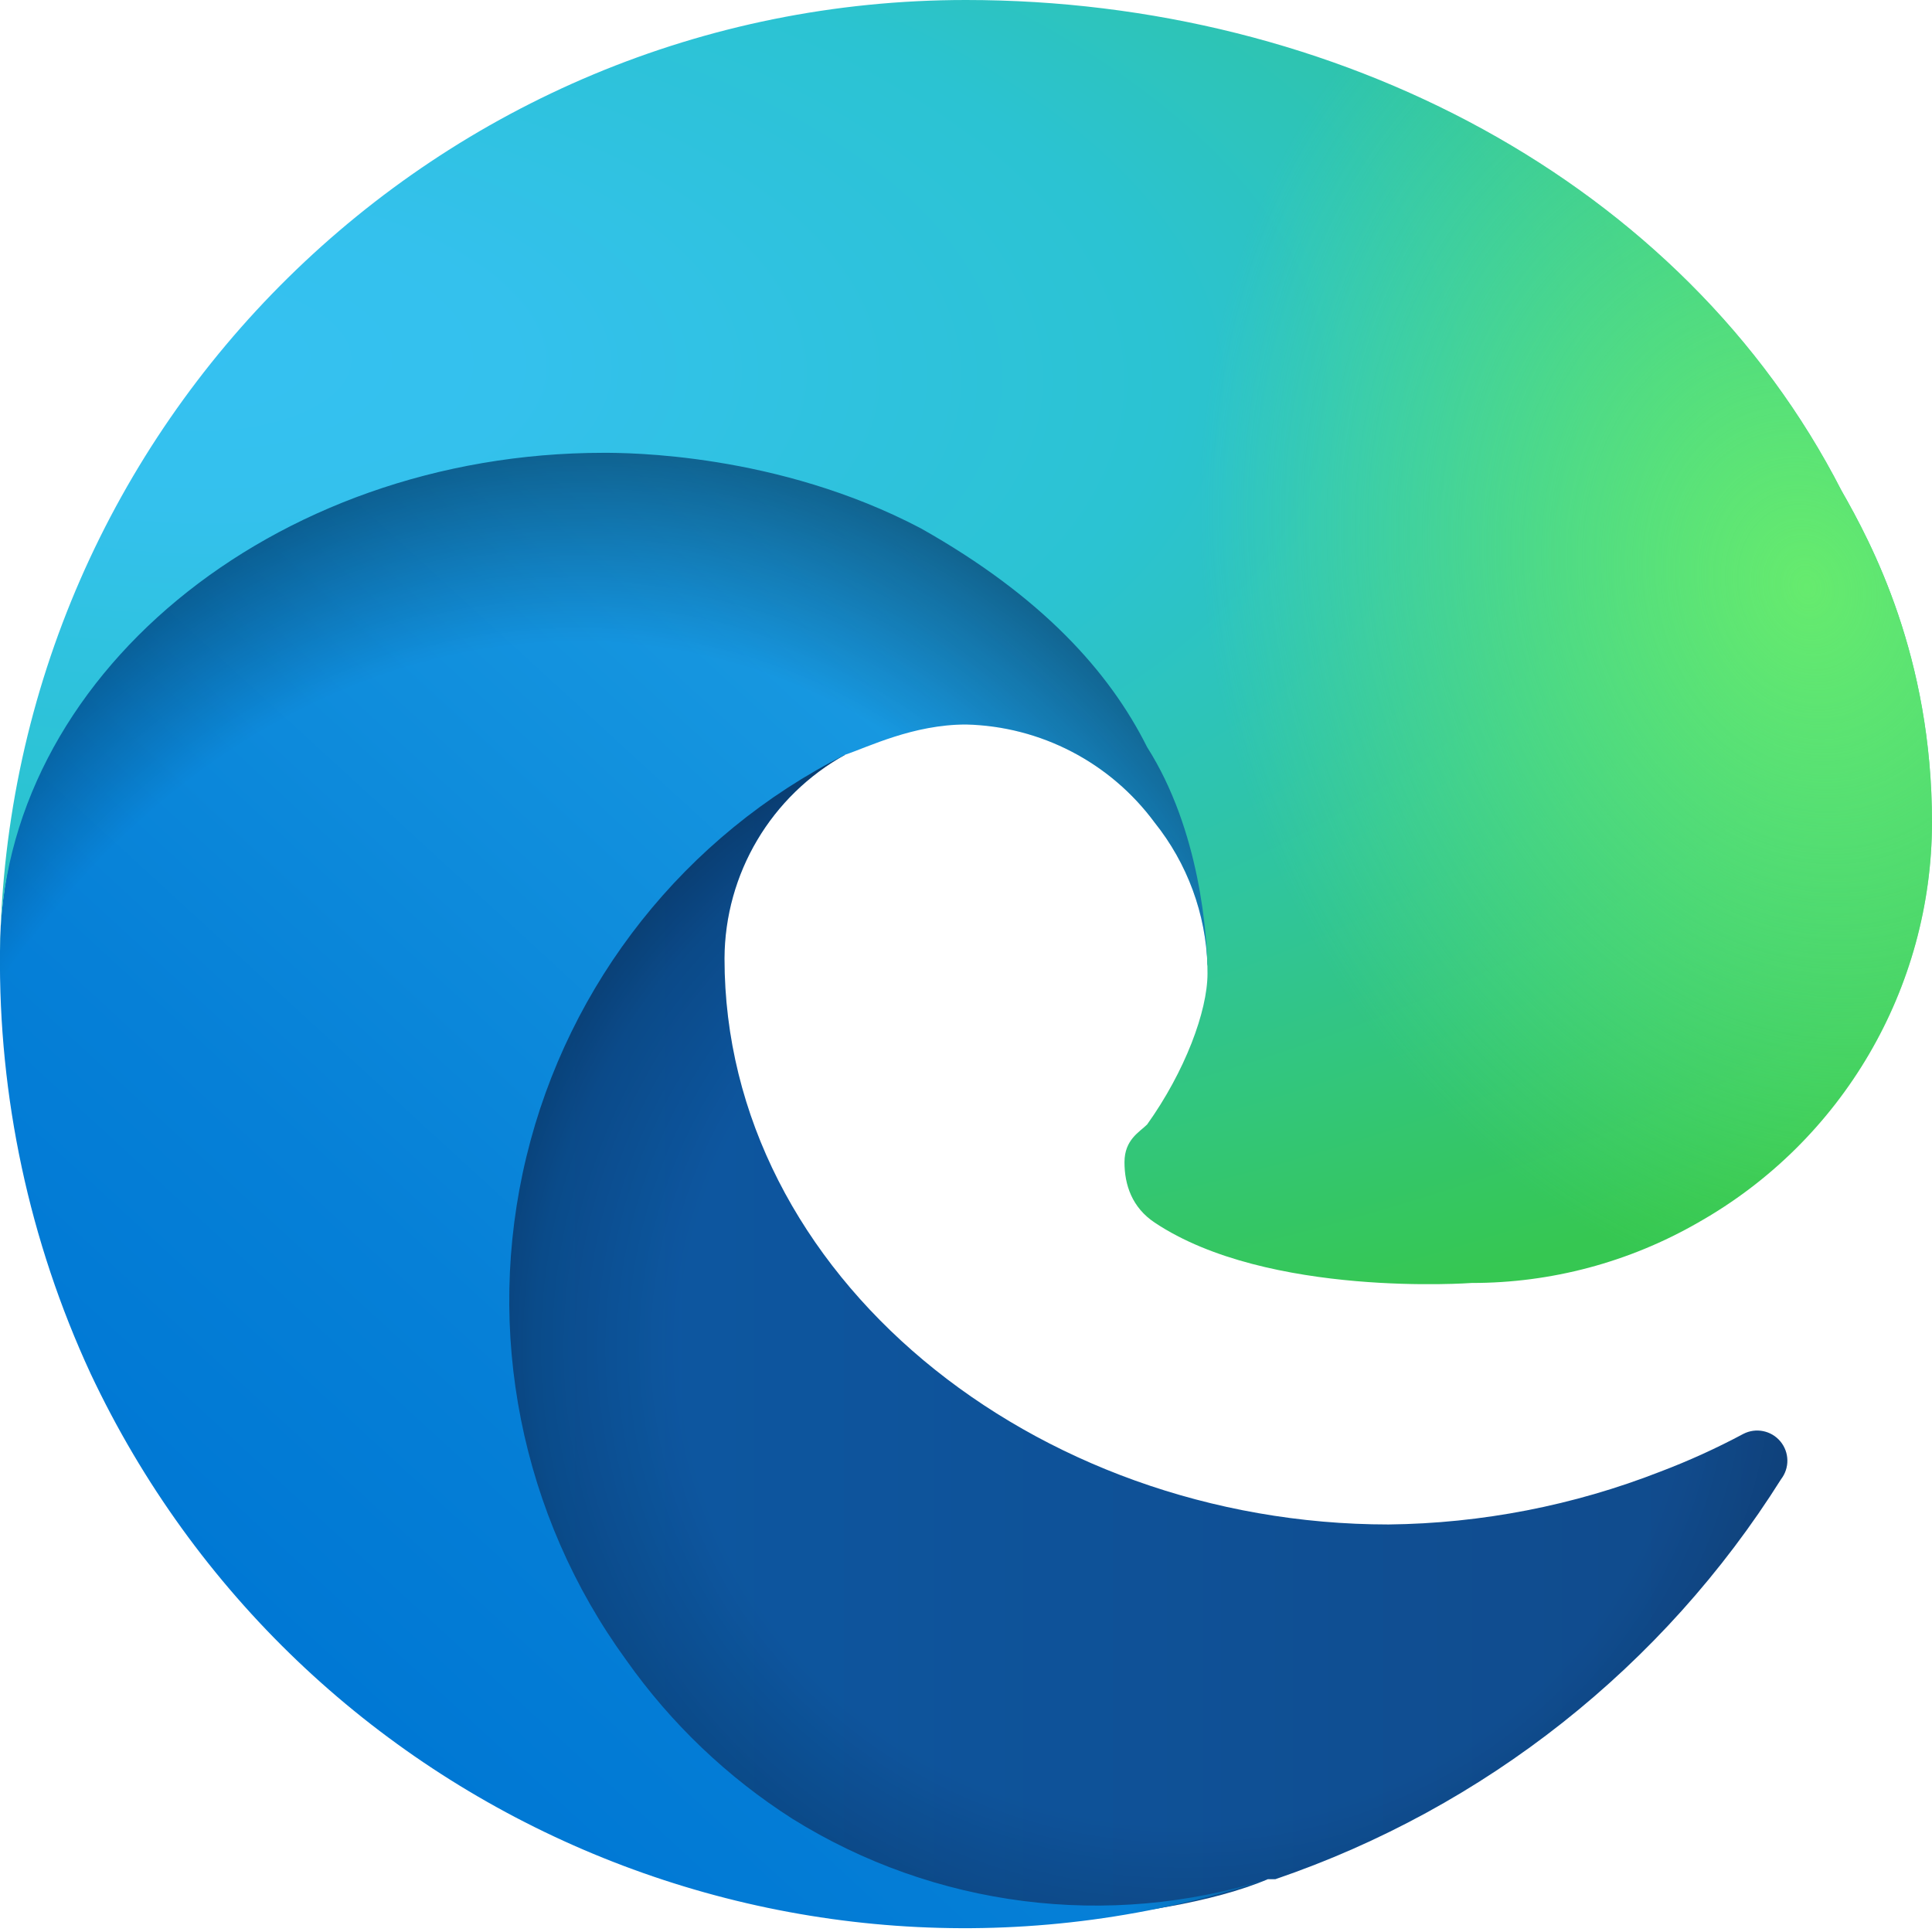
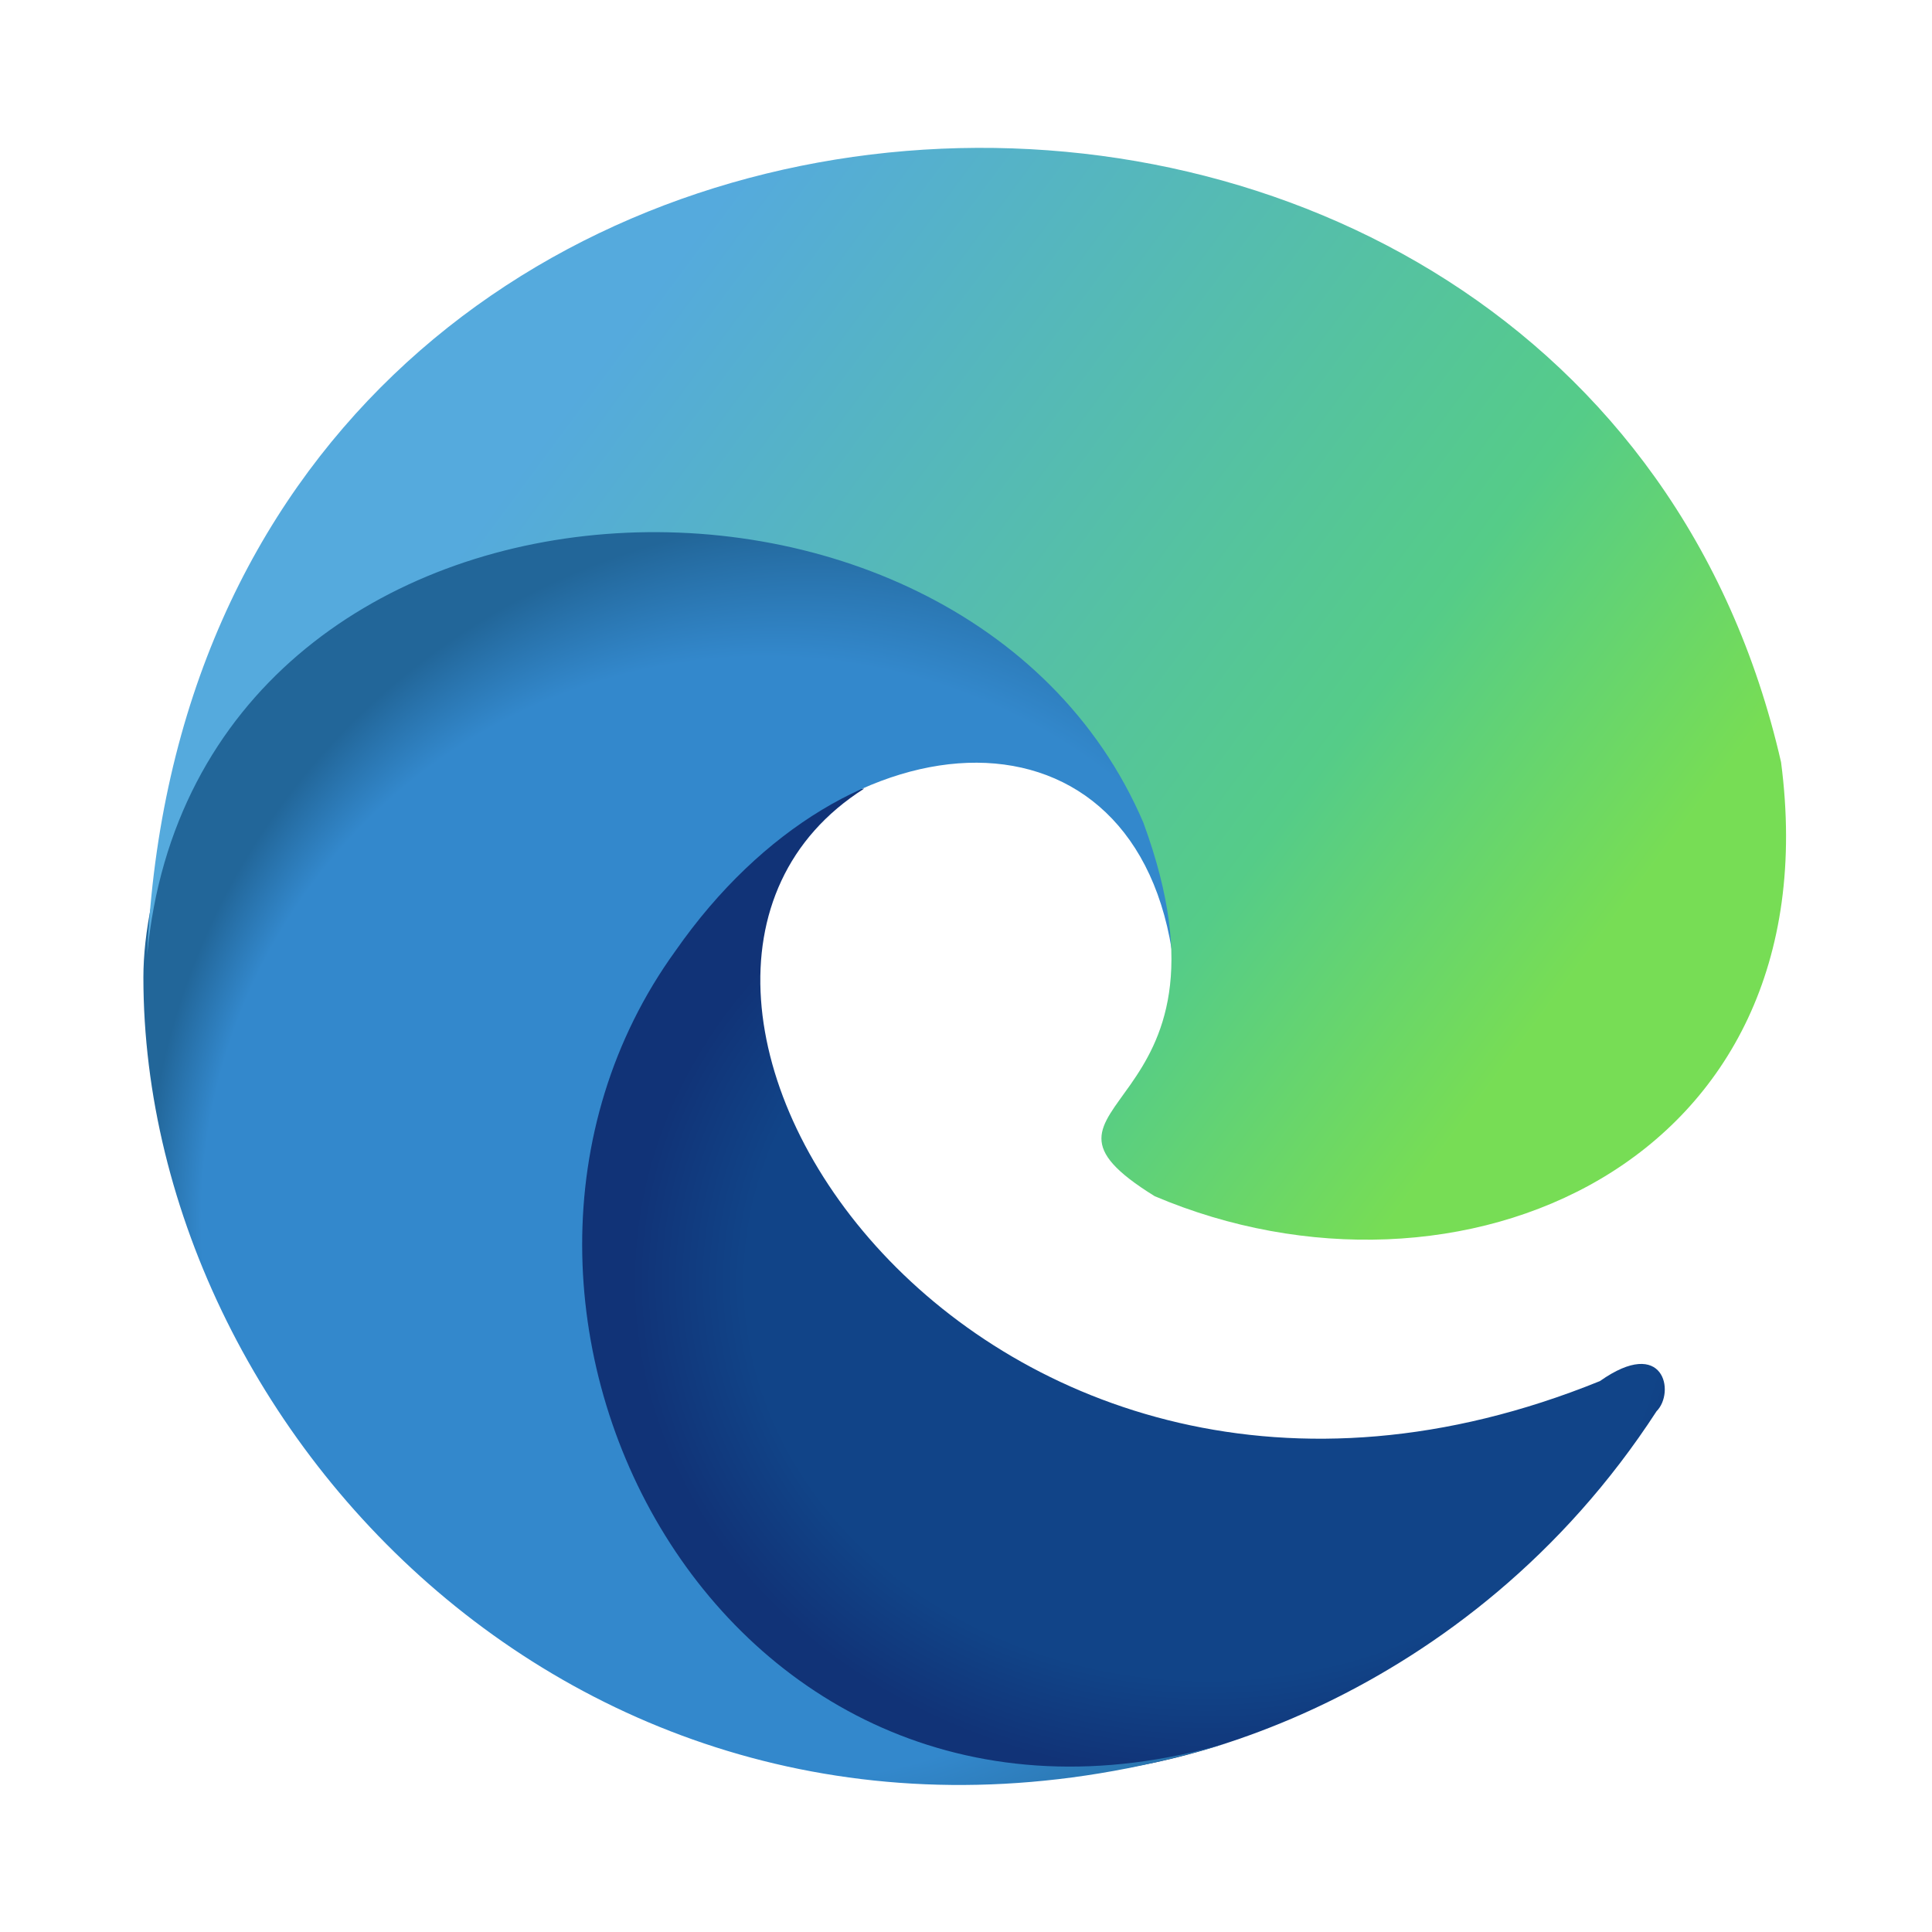
- <svg xmlns="http://www.w3.org/2000/svg" viewBox="0 0 256 256">
-   <defs>
-     <radialGradient id="b" cx="161.8" cy="68.9" r="95.4" gradientTransform="matrix(1 0 0 -.95 0 249)" gradientUnits="userSpaceOnUse">
-       <stop offset=".7" stop-opacity="0" />
-       <stop offset=".9" stop-opacity=".5" />
-       <stop offset="1" />
-     </radialGradient>
-     <radialGradient id="d" cx="-340.3" cy="63" r="143.2" gradientTransform="matrix(.15 -.99 -.8 -.12 177 -125)" gradientUnits="userSpaceOnUse">
-       <stop offset=".8" stop-opacity="0" />
-       <stop offset=".9" stop-opacity=".5" />
-       <stop offset="1" />
-     </radialGradient>
-     <radialGradient id="e" cx="113.4" cy="570.2" r="202.4" gradientTransform="matrix(-.04 1 2.13 .08 -1180 -107)" gradientUnits="userSpaceOnUse">
-       <stop offset="0" stop-color="#35c1f1" />
-       <stop offset=".1" stop-color="#34c1ed" />
-       <stop offset=".2" stop-color="#2fc2df" />
-       <stop offset=".3" stop-color="#2bc3d2" />
-       <stop offset=".7" stop-color="#36c752" />
-     </radialGradient>
-     <radialGradient id="f" cx="376.5" cy="568" r="97.3" gradientTransform="matrix(.28 .96 .78 -.23 -304 -148)" gradientUnits="userSpaceOnUse">
-       <stop offset="0" stop-color="#66eb6e" />
-       <stop offset="1" stop-color="#66eb6e" stop-opacity="0" />
-     </radialGradient>
-     <linearGradient id="a" x1="63.3" x2="241.7" y1="84" y2="84" gradientTransform="matrix(1 0 0 -1 0 266)" gradientUnits="userSpaceOnUse">
-       <stop offset="0" stop-color="#0c59a4" />
-       <stop offset="1" stop-color="#114a8b" />
-     </linearGradient>
-     <linearGradient id="c" x1="157.3" x2="46" y1="161.4" y2="40.1" gradientTransform="matrix(1 0 0 -1 0 266)" gradientUnits="userSpaceOnUse">
-       <stop offset="0" stop-color="#1b9de2" />
-       <stop offset=".2" stop-color="#1595df" />
-       <stop offset=".7" stop-color="#0680d7" />
-       <stop offset="1" stop-color="#0078d4" />
-     </linearGradient>
-   </defs>
-   <path fill="url(#a)" d="M236 195a94 94 0 01-11 5 102 102 0 01-36 7c-47 0-88-33-88-75a31 31 0 0116-27c-43 2-54 46-54 73 0 73 68 81 83 81 8 0 20-2 27-5h1a128 128 0 0067-53 4 4 0 00-5-6z" transform="translate(-5 -5)" />
-   <path d="M236 195a94 94 0 01-11 5 102 102 0 01-36 7c-47 0-88-33-88-75a31 31 0 0116-27c-43 2-54 46-54 73 0 73 68 81 83 81 8 0 20-2 27-5h1a128 128 0 0067-53 4 4 0 00-5-6z" transform="translate(-5 -5)" style="isolation:isolate" fill="url(#b)" opacity=".3" />
-   <path fill="url(#c)" d="M110 246a79 79 0 01-22-21 81 81 0 0129-120c3-1 9-4 16-4a32 32 0 0125 13 32 32 0 017 19c0-1 24-80-80-80-44 0-80 42-80 78a130 130 0 0012 56 128 128 0 00156 67 76 76 0 01-63-8z" transform="translate(-5 -5)" />
-   <path d="M110 246a79 79 0 01-22-21 81 81 0 0129-120c3-1 9-4 16-4a32 32 0 0125 13 32 32 0 017 19c0-1 24-80-80-80-44 0-80 42-80 78a130 130 0 0012 56 128 128 0 00156 67 76 76 0 01-63-8z" transform="translate(-5 -5)" style="isolation:isolate" fill="url(#d)" opacity=".4" />
-   <path fill="url(#e)" d="M157 154c-1 1-3 2-3 5s1 6 4 8c15 10 42 8 42 8a60 60 0 0030-8 61 61 0 0031-53c0-22-8-37-12-44-21-41-67-65-116-65A128 128 0 005 131c0-36 36-66 80-66 3 0 23 0 42 10 16 9 25 19 30 29 7 11 8 25 8 30s-3 13-8 20z" transform="translate(-5 -5)" />
-   <path fill="url(#f)" d="M157 154c-1 1-3 2-3 5s1 6 4 8c15 10 42 8 42 8a60 60 0 0030-8 61 61 0 0031-53c0-22-8-37-12-44-21-41-67-65-116-65A128 128 0 005 131c0-36 36-66 80-66 3 0 23 0 42 10 16 9 25 19 30 29 7 11 8 25 8 30s-3 13-8 20z" transform="translate(-5 -5)" />
+ <svg xmlns="http://www.w3.org/2000/svg" aria-label="Edge" viewBox="0 0 512 512">
+   <radialGradient id="a" cx=".6" cy=".5">
+     <stop offset=".8" stop-color="#148" />
+     <stop offset="1" stop-color="#137" />
+   </radialGradient>
+   <radialGradient id="b" cx=".5" cy=".6" fx=".2" fy=".6">
+     <stop offset=".8" stop-color="#38c" />
+     <stop offset="1" stop-color="#269" />
+   </radialGradient>
+   <linearGradient id="c" y1=".5" y2="1">
+     <stop offset=".1" stop-color="#5ad" />
+     <stop offset=".6" stop-color="#5c8" />
+     <stop offset=".8" stop-color="#7d5" />
+   </linearGradient>
+   <path fill="url(#a)" d="M439 374c-50 77-131 98-163 96-191-9-162-262-47-261-82 52 30 224 195 157 17-12 20 3 15 8" />
+   <path fill="url(#b)" d="M311 255c18-82-31-135-129-135S38 212 38 259c0 124 125 253 287 203-134 39-214-116-146-210 46-66 123-68 132 3M411 99h1" />
+   <path fill="url(#c)" d="M39 253C51-15 419-30 472 202c14 107-86 149-166 115-42-26 26-20-3-99-48-112-251-103-264 35" />
</svg>
